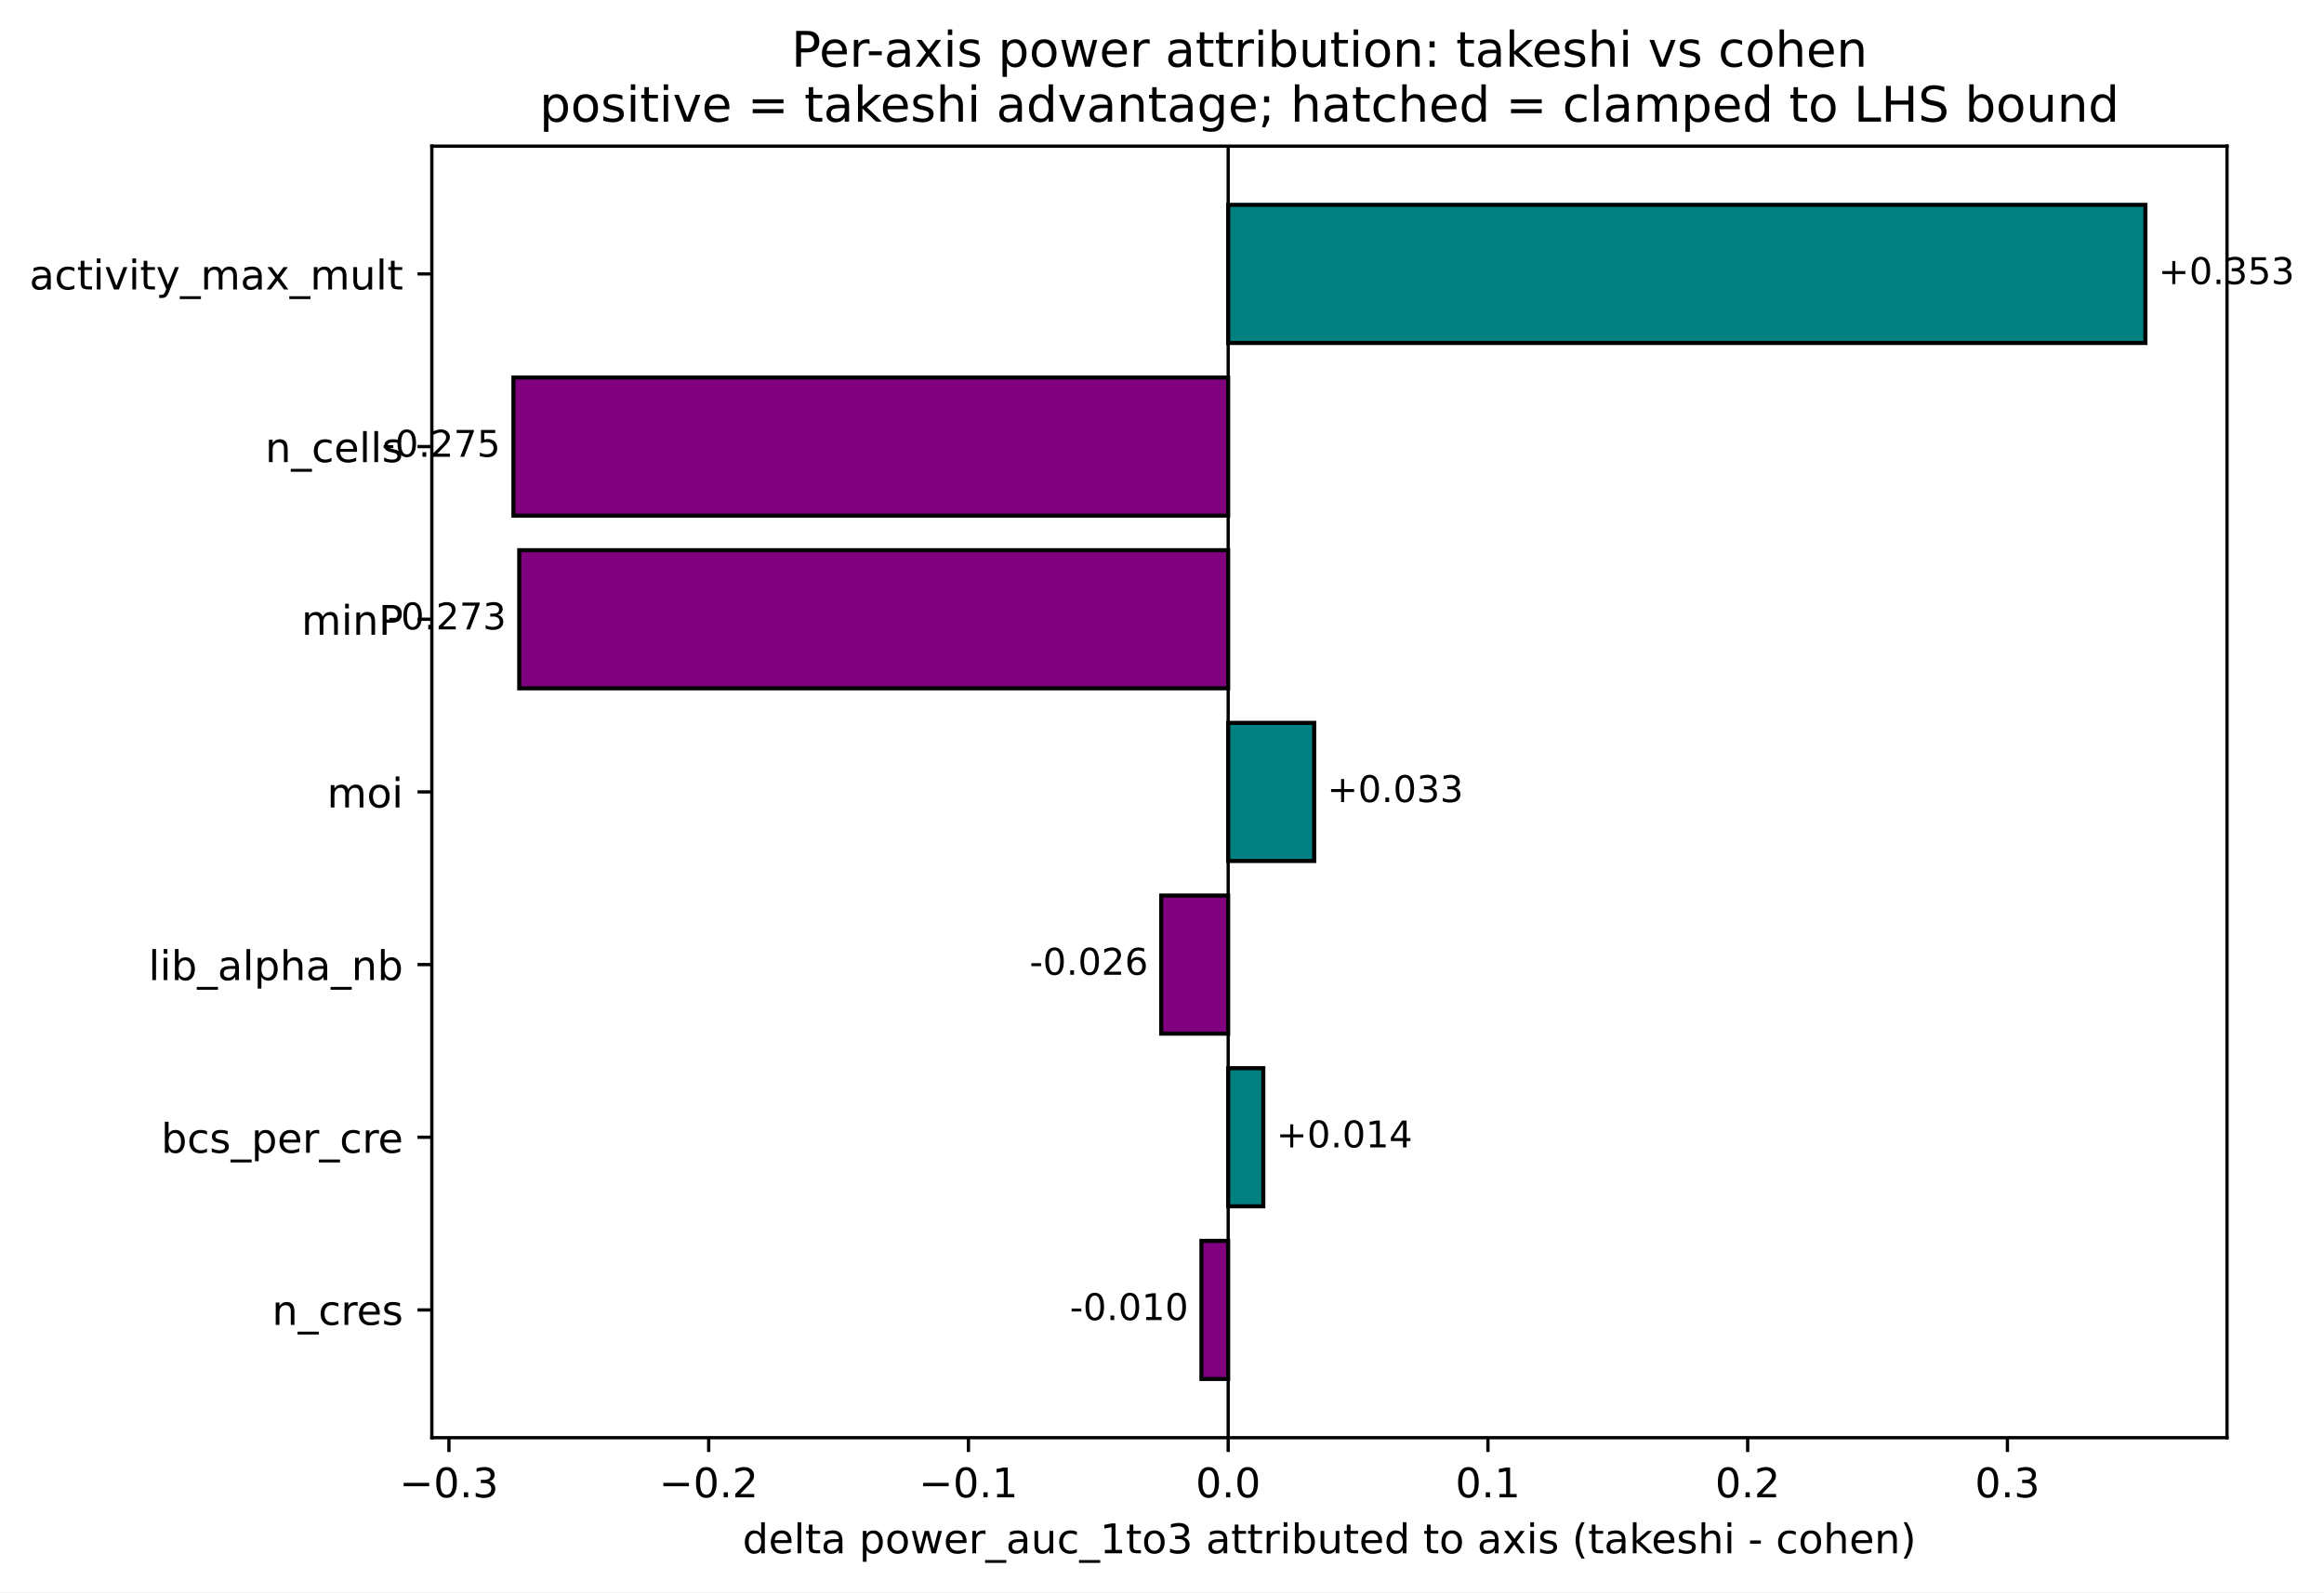
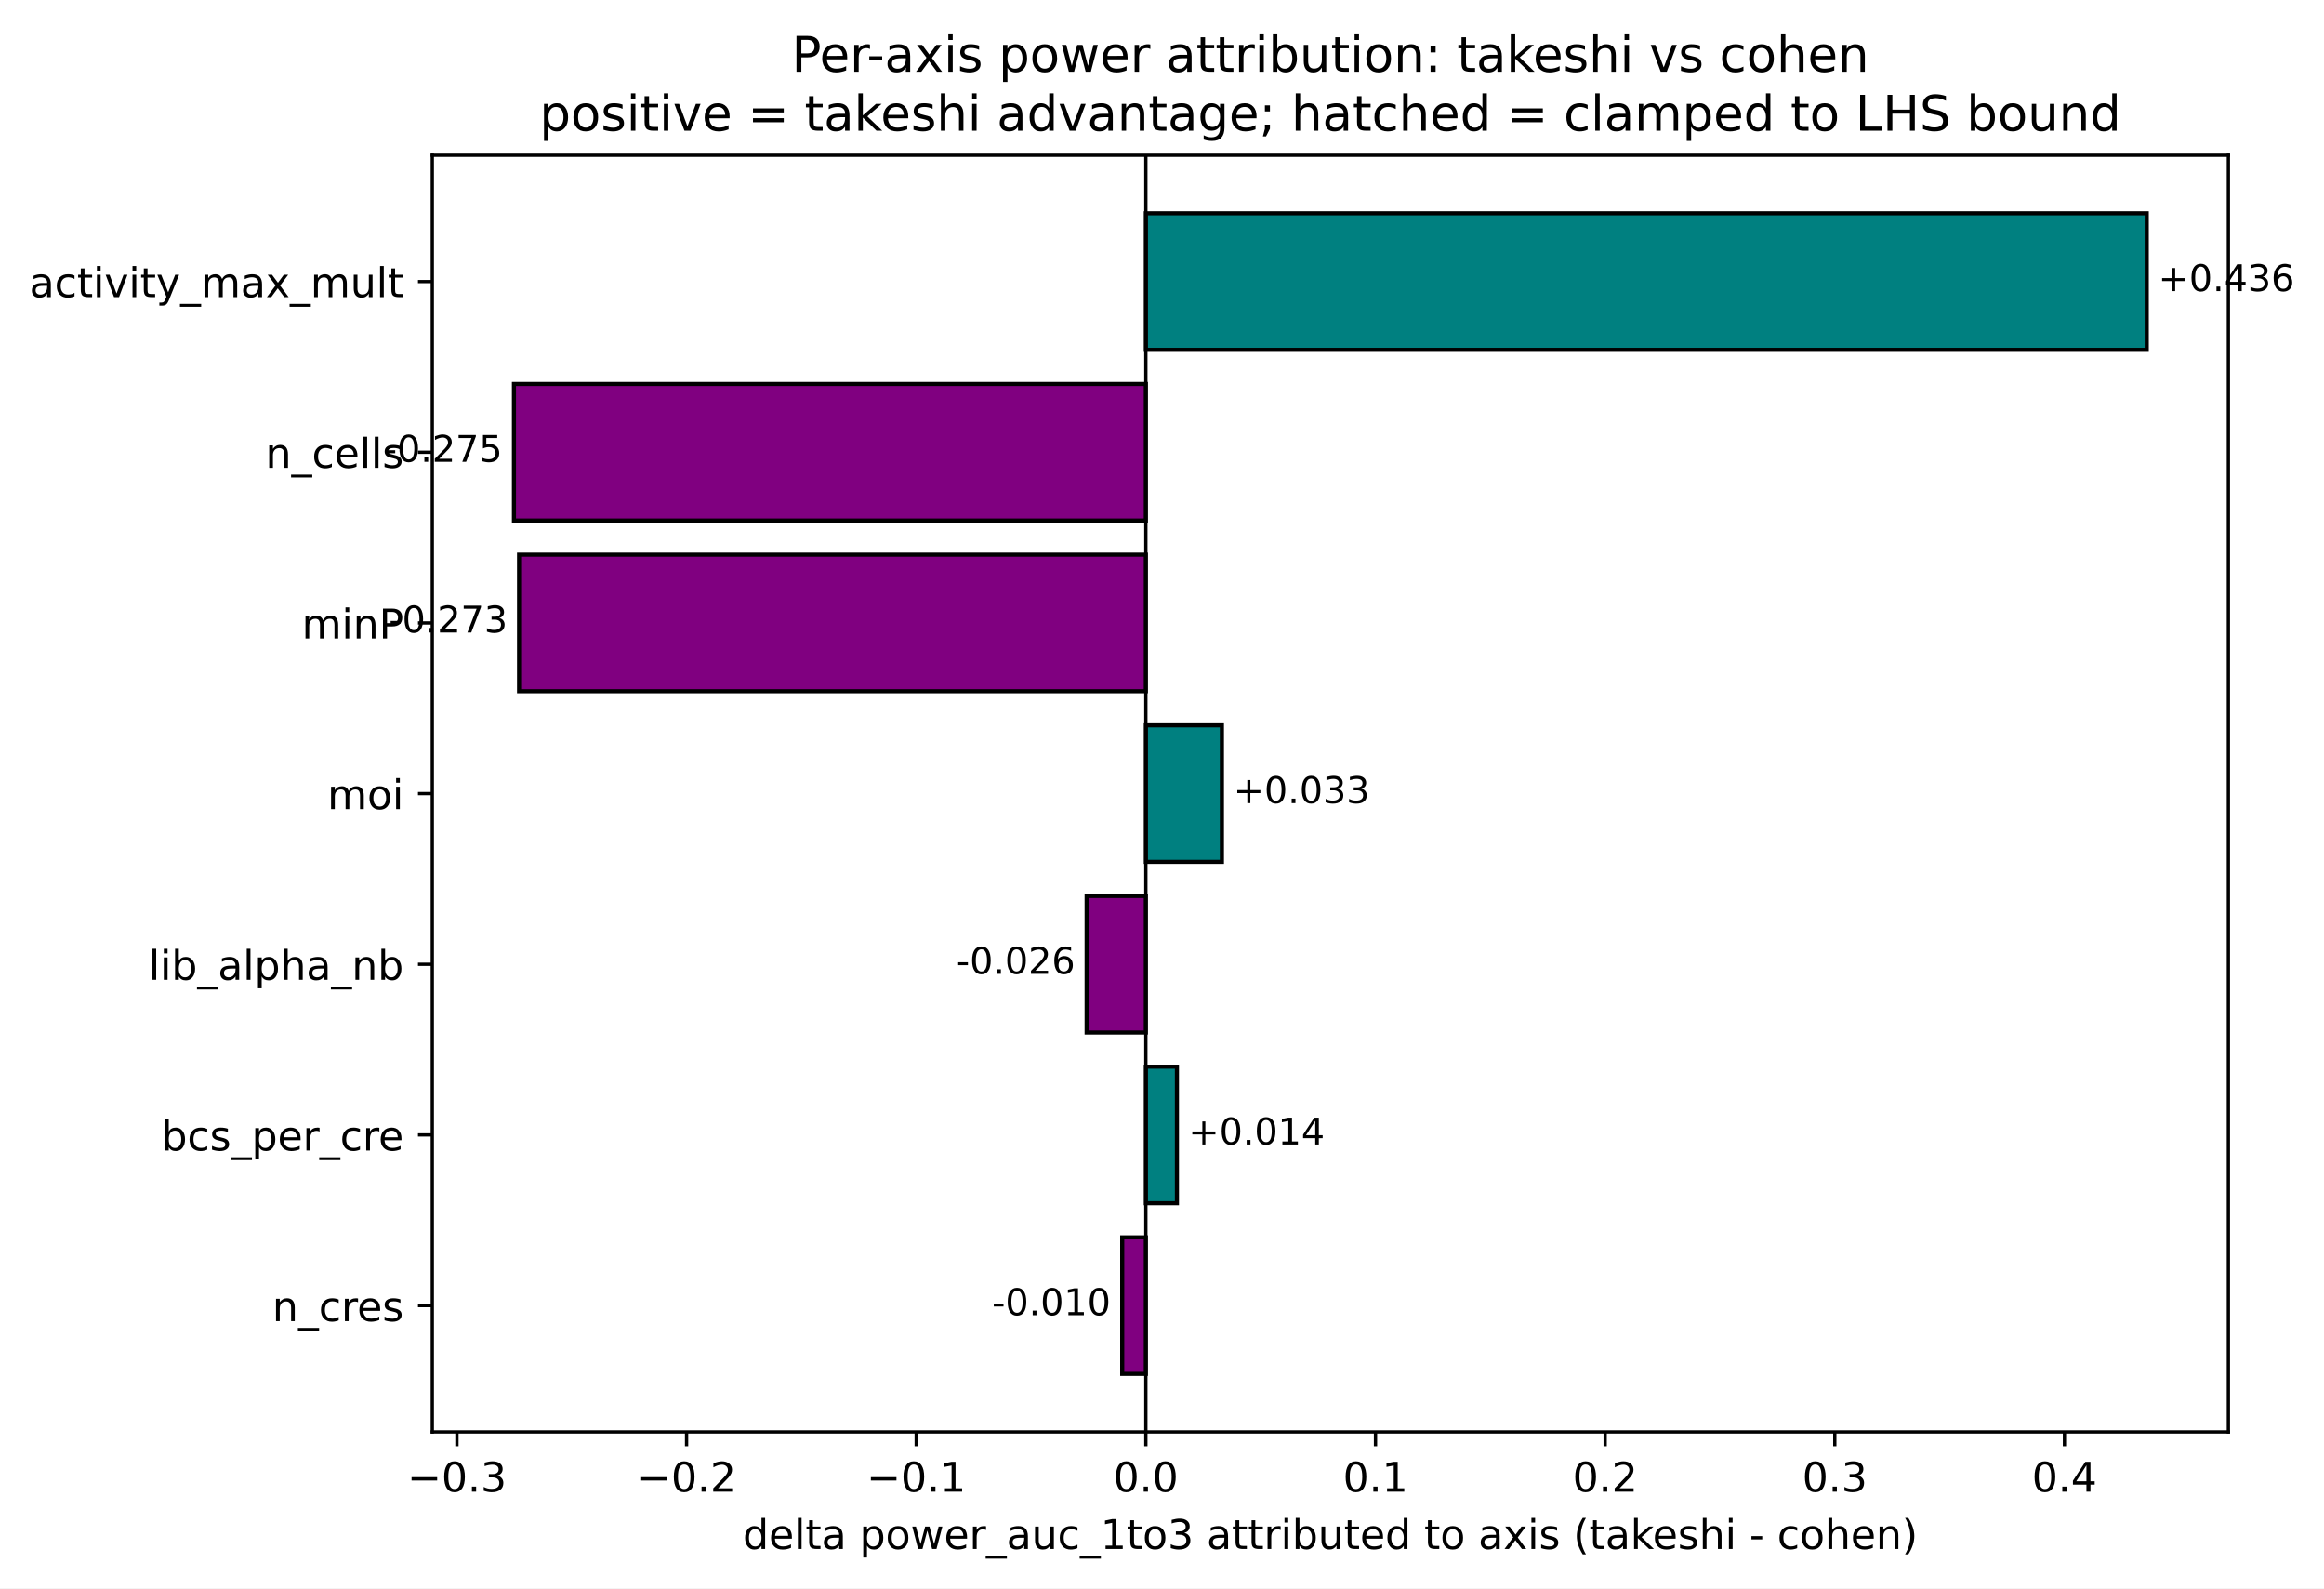
- <svg xmlns="http://www.w3.org/2000/svg" xmlns:xlink="http://www.w3.org/1999/xlink" width="568.441pt" height="389.561pt" viewBox="0 0 568.441 389.561" version="1.1">
+ <svg xmlns="http://www.w3.org/2000/svg" xmlns:xlink="http://www.w3.org/1999/xlink" width="567.827pt" height="387.995pt" viewBox="0 0 567.827 387.995" version="1.1">
  <defs>
    <style type="text/css">*{stroke-linejoin: round; stroke-linecap: butt}</style>
  </defs>
  <g id="figure_1">
    <g id="patch_1">
-       <path d="M 0 389.561  L 568.441 389.561  L 568.441 0  L 0 0  z " style="fill: #ffffff" />
+       <path d="M 0 387.995  L 567.827 387.995  L 567.827 0  L 0 0  z " style="fill: #ffffff" />
    </g>
    <g id="axes_1">
      <g id="patch_2">
-         <path d="M 105.625 351.726  L 544.716 351.726  L 544.716 35.755  L 105.625 35.755  z " style="fill: #ffffff" />
+         <path d="M 105.625 349.794  L 544.462 349.794  L 544.462 37.923  L 105.625 37.923  z " style="fill: #ffffff" />
      </g>
      <g id="patch_3">
-         <path d="M 300.408 50.118  L 524.758 50.118  L 524.758 83.911  L 300.408 83.911  z " clip-path="url(#pa357fd30fa)" style="fill: #008080; stroke: #000000; stroke-linejoin: miter" />
+         <path d="M 279.971 52.099  L 524.515 52.099  L 524.515 85.454  L 279.971 85.454  z " clip-path="url(#pa050fe8b57)" style="fill: #008080; stroke: #000000; stroke-linejoin: miter" />
      </g>
      <g id="patch_4">
-         <path d="M 300.408 92.36  L 125.584 92.36  L 125.584 126.154  L 300.408 126.154  z " clip-path="url(#pa357fd30fa)" style="fill: #800080; stroke: #000000; stroke-linejoin: miter" />
+         <path d="M 279.971 93.793  L 125.572 93.793  L 125.572 127.148  L 279.971 127.148  z " clip-path="url(#pa050fe8b57)" style="fill: #800080; stroke: #000000; stroke-linejoin: miter" />
      </g>
      <g id="patch_5">
-         <path d="M 300.408 134.602  L 127.003 134.602  L 127.003 168.396  L 300.408 168.396  z " clip-path="url(#pa357fd30fa)" style="fill: #800080; stroke: #000000; stroke-linejoin: miter" />
+         <path d="M 279.971 135.487  L 126.826 135.487  L 126.826 168.842  L 279.971 168.842  z " clip-path="url(#pa050fe8b57)" style="fill: #800080; stroke: #000000; stroke-linejoin: miter" />
      </g>
      <g id="patch_6">
-         <path d="M 300.408 176.844  L 321.447 176.844  L 321.447 210.638  L 300.408 210.638  z " clip-path="url(#pa357fd30fa)" style="fill: #008080; stroke: #000000; stroke-linejoin: miter" />
+         <path d="M 279.971 177.181  L 298.552 177.181  L 298.552 210.536  L 279.971 210.536  z " clip-path="url(#pa050fe8b57)" style="fill: #008080; stroke: #000000; stroke-linejoin: miter" />
      </g>
      <g id="patch_7">
-         <path d="M 300.408 219.086  L 284.026 219.086  L 284.026 252.88  L 300.408 252.88  z " clip-path="url(#pa357fd30fa)" style="fill: #800080; stroke: #000000; stroke-linejoin: miter" />
+         <path d="M 279.971 218.875  L 265.503 218.875  L 265.503 252.23  L 279.971 252.23  z " clip-path="url(#pa050fe8b57)" style="fill: #800080; stroke: #000000; stroke-linejoin: miter" />
      </g>
      <g id="patch_8">
-         <path d="M 300.408 261.328  L 309.002 261.328  L 309.002 295.122  L 300.408 295.122  z " clip-path="url(#pa357fd30fa)" style="fill: #008080; stroke: #000000; stroke-linejoin: miter" />
+         <path d="M 279.971 260.569  L 287.561 260.569  L 287.561 293.924  L 279.971 293.924  z " clip-path="url(#pa050fe8b57)" style="fill: #008080; stroke: #000000; stroke-linejoin: miter" />
      </g>
      <g id="patch_9">
-         <path d="M 300.408 303.57  L 293.867 303.57  L 293.867 337.364  L 300.408 337.364  z " clip-path="url(#pa357fd30fa)" style="fill: #800080; stroke: #000000; stroke-linejoin: miter" />
+         <path d="M 279.971 302.263  L 274.194 302.263  L 274.194 335.618  L 279.971 335.618  z " clip-path="url(#pa050fe8b57)" style="fill: #800080; stroke: #000000; stroke-linejoin: miter" />
      </g>
      <g id="matplotlib.axis_1">
        <g id="xtick_1">
          <g id="line2d_1">
            <defs>
-               <path id="m026171c013" d="M 0 0  L 0 3.5  " style="stroke: #000000; stroke-width: 0.8" />
+               <path id="m1452bc1245" d="M 0 0  L 0 3.5  " style="stroke: #000000; stroke-width: 0.8" />
            </defs>
            <g>
-               <use xlink:href="#m026171c013" x="109.809" y="351.726" style="stroke: #000000; stroke-width: 0.8" />
+               <use xlink:href="#m1452bc1245" x="111.641" y="349.794" style="stroke: #000000; stroke-width: 0.8" />
            </g>
          </g>
          <g id="text_1">
-             <text style="font-size: 10px; font-family: 'DejaVu Sans', 'Bitstream Vera Sans', 'Computer Modern Sans Serif', 'Lucida Grande', 'Verdana', 'Geneva', 'Lucid', 'Arial', 'Helvetica', 'Avant Garde', sans-serif; text-anchor: middle" x="109.809" y="366.325" transform="rotate(-0 109.8093 366.3247)">−0.3</text>
+             <text style="font-size: 10px; font-family: 'DejaVu Sans', 'Bitstream Vera Sans', 'Computer Modern Sans Serif', 'Lucida Grande', 'Verdana', 'Geneva', 'Lucid', 'Arial', 'Helvetica', 'Avant Garde', sans-serif; text-anchor: middle" x="111.641" y="364.392" transform="rotate(-0 111.6407 364.3916)">−0.3</text>
          </g>
        </g>
        <g id="xtick_2">
          <g id="line2d_2">
            <g>
-               <use xlink:href="#m026171c013" x="173.342" y="351.726" style="stroke: #000000; stroke-width: 0.8" />
+               <use xlink:href="#m1452bc1245" x="167.751" y="349.794" style="stroke: #000000; stroke-width: 0.8" />
            </g>
          </g>
          <g id="text_2">
-             <text style="font-size: 10px; font-family: 'DejaVu Sans', 'Bitstream Vera Sans', 'Computer Modern Sans Serif', 'Lucida Grande', 'Verdana', 'Geneva', 'Lucid', 'Arial', 'Helvetica', 'Avant Garde', sans-serif; text-anchor: middle" x="173.342" y="366.325" transform="rotate(-0 173.3421 366.3247)">−0.2</text>
+             <text style="font-size: 10px; font-family: 'DejaVu Sans', 'Bitstream Vera Sans', 'Computer Modern Sans Serif', 'Lucida Grande', 'Verdana', 'Geneva', 'Lucid', 'Arial', 'Helvetica', 'Avant Garde', sans-serif; text-anchor: middle" x="167.751" y="364.392" transform="rotate(-0 167.7508 364.3916)">−0.2</text>
          </g>
        </g>
        <g id="xtick_3">
          <g id="line2d_3">
            <g>
-               <use xlink:href="#m026171c013" x="236.875" y="351.726" style="stroke: #000000; stroke-width: 0.8" />
+               <use xlink:href="#m1452bc1245" x="223.861" y="349.794" style="stroke: #000000; stroke-width: 0.8" />
            </g>
          </g>
          <g id="text_3">
-             <text style="font-size: 10px; font-family: 'DejaVu Sans', 'Bitstream Vera Sans', 'Computer Modern Sans Serif', 'Lucida Grande', 'Verdana', 'Geneva', 'Lucid', 'Arial', 'Helvetica', 'Avant Garde', sans-serif; text-anchor: middle" x="236.875" y="366.325" transform="rotate(-0 236.875 366.3247)">−0.1</text>
+             <text style="font-size: 10px; font-family: 'DejaVu Sans', 'Bitstream Vera Sans', 'Computer Modern Sans Serif', 'Lucida Grande', 'Verdana', 'Geneva', 'Lucid', 'Arial', 'Helvetica', 'Avant Garde', sans-serif; text-anchor: middle" x="223.861" y="364.392" transform="rotate(-0 223.8609 364.3916)">−0.1</text>
          </g>
        </g>
        <g id="xtick_4">
          <g id="line2d_4">
            <g>
-               <use xlink:href="#m026171c013" x="300.408" y="351.726" style="stroke: #000000; stroke-width: 0.8" />
+               <use xlink:href="#m1452bc1245" x="279.971" y="349.794" style="stroke: #000000; stroke-width: 0.8" />
            </g>
          </g>
          <g id="text_4">
-             <text style="font-size: 10px; font-family: 'DejaVu Sans', 'Bitstream Vera Sans', 'Computer Modern Sans Serif', 'Lucida Grande', 'Verdana', 'Geneva', 'Lucid', 'Arial', 'Helvetica', 'Avant Garde', sans-serif; text-anchor: middle" x="300.408" y="366.325" transform="rotate(-0 300.4079 366.3247)">0.0</text>
+             <text style="font-size: 10px; font-family: 'DejaVu Sans', 'Bitstream Vera Sans', 'Computer Modern Sans Serif', 'Lucida Grande', 'Verdana', 'Geneva', 'Lucid', 'Arial', 'Helvetica', 'Avant Garde', sans-serif; text-anchor: middle" x="279.971" y="364.392" transform="rotate(-0 279.9709 364.3916)">0.0</text>
          </g>
        </g>
        <g id="xtick_5">
          <g id="line2d_5">
            <g>
-               <use xlink:href="#m026171c013" x="363.941" y="351.726" style="stroke: #000000; stroke-width: 0.8" />
+               <use xlink:href="#m1452bc1245" x="336.081" y="349.794" style="stroke: #000000; stroke-width: 0.8" />
            </g>
          </g>
          <g id="text_5">
-             <text style="font-size: 10px; font-family: 'DejaVu Sans', 'Bitstream Vera Sans', 'Computer Modern Sans Serif', 'Lucida Grande', 'Verdana', 'Geneva', 'Lucid', 'Arial', 'Helvetica', 'Avant Garde', sans-serif; text-anchor: middle" x="363.941" y="366.325" transform="rotate(-0 363.9407 366.3247)">0.1</text>
+             <text style="font-size: 10px; font-family: 'DejaVu Sans', 'Bitstream Vera Sans', 'Computer Modern Sans Serif', 'Lucida Grande', 'Verdana', 'Geneva', 'Lucid', 'Arial', 'Helvetica', 'Avant Garde', sans-serif; text-anchor: middle" x="336.081" y="364.392" transform="rotate(-0 336.081 364.3916)">0.1</text>
          </g>
        </g>
        <g id="xtick_6">
          <g id="line2d_6">
            <g>
-               <use xlink:href="#m026171c013" x="427.474" y="351.726" style="stroke: #000000; stroke-width: 0.8" />
+               <use xlink:href="#m1452bc1245" x="392.191" y="349.794" style="stroke: #000000; stroke-width: 0.8" />
            </g>
          </g>
          <g id="text_6">
-             <text style="font-size: 10px; font-family: 'DejaVu Sans', 'Bitstream Vera Sans', 'Computer Modern Sans Serif', 'Lucida Grande', 'Verdana', 'Geneva', 'Lucid', 'Arial', 'Helvetica', 'Avant Garde', sans-serif; text-anchor: middle" x="427.474" y="366.325" transform="rotate(-0 427.4736 366.3247)">0.2</text>
+             <text style="font-size: 10px; font-family: 'DejaVu Sans', 'Bitstream Vera Sans', 'Computer Modern Sans Serif', 'Lucida Grande', 'Verdana', 'Geneva', 'Lucid', 'Arial', 'Helvetica', 'Avant Garde', sans-serif; text-anchor: middle" x="392.191" y="364.392" transform="rotate(-0 392.1911 364.3916)">0.2</text>
          </g>
        </g>
        <g id="xtick_7">
          <g id="line2d_7">
            <g>
-               <use xlink:href="#m026171c013" x="491.006" y="351.726" style="stroke: #000000; stroke-width: 0.8" />
+               <use xlink:href="#m1452bc1245" x="448.301" y="349.794" style="stroke: #000000; stroke-width: 0.8" />
            </g>
          </g>
          <g id="text_7">
-             <text style="font-size: 10px; font-family: 'DejaVu Sans', 'Bitstream Vera Sans', 'Computer Modern Sans Serif', 'Lucida Grande', 'Verdana', 'Geneva', 'Lucid', 'Arial', 'Helvetica', 'Avant Garde', sans-serif; text-anchor: middle" x="491.006" y="366.325" transform="rotate(-0 491.0065 366.3247)">0.3</text>
-           </g>
-         </g>
-         <g id="text_8">
-           <text style="font-size: 10px; font-family: 'DejaVu Sans', 'Bitstream Vera Sans', 'Computer Modern Sans Serif', 'Lucida Grande', 'Verdana', 'Geneva', 'Lucid', 'Arial', 'Helvetica', 'Avant Garde', sans-serif; text-anchor: middle" x="325.171" y="380.003" transform="rotate(-0 325.1707 380.0028)">delta power_auc_1to3 attributed to axis (takeshi - cohen)</text>
+             <text style="font-size: 10px; font-family: 'DejaVu Sans', 'Bitstream Vera Sans', 'Computer Modern Sans Serif', 'Lucida Grande', 'Verdana', 'Geneva', 'Lucid', 'Arial', 'Helvetica', 'Avant Garde', sans-serif; text-anchor: middle" x="448.301" y="364.392" transform="rotate(-0 448.3012 364.3916)">0.3</text>
+           </g>
+         </g>
+         <g id="xtick_8">
+           <g id="line2d_8">
+             <g>
+               <use xlink:href="#m1452bc1245" x="504.411" y="349.794" style="stroke: #000000; stroke-width: 0.8" />
+             </g>
+           </g>
+           <g id="text_8">
+             <text style="font-size: 10px; font-family: 'DejaVu Sans', 'Bitstream Vera Sans', 'Computer Modern Sans Serif', 'Lucida Grande', 'Verdana', 'Geneva', 'Lucid', 'Arial', 'Helvetica', 'Avant Garde', sans-serif; text-anchor: middle" x="504.411" y="364.392" transform="rotate(-0 504.4112 364.3916)">0.4</text>
+           </g>
+         </g>
+         <g id="text_9">
+           <text style="font-size: 10px; font-family: 'DejaVu Sans', 'Bitstream Vera Sans', 'Computer Modern Sans Serif', 'Lucida Grande', 'Verdana', 'Geneva', 'Lucid', 'Arial', 'Helvetica', 'Avant Garde', sans-serif; text-anchor: middle" x="325.044" y="378.392" transform="rotate(-0 325.0435 378.3923)">delta power_auc_1to3 attributed to axis (takeshi - cohen)</text>
        </g>
      </g>
      <g id="matplotlib.axis_2">
        <g id="ytick_1">
-           <g id="line2d_8">
+           <g id="line2d_9">
            <defs>
-               <path id="m8b878bc960" d="M 0 0  L -3.5 0  " style="stroke: #000000; stroke-width: 0.8" />
+               <path id="m01855e3b37" d="M 0 0  L -3.5 0  " style="stroke: #000000; stroke-width: 0.8" />
            </defs>
            <g>
-               <use xlink:href="#m8b878bc960" x="105.625" y="67.015" style="stroke: #000000; stroke-width: 0.8" />
-             </g>
-           </g>
-           <g id="text_9">
-             <text style="font-size: 10px; font-family: 'DejaVu Sans', 'Bitstream Vera Sans', 'Computer Modern Sans Serif', 'Lucida Grande', 'Verdana', 'Geneva', 'Lucid', 'Arial', 'Helvetica', 'Avant Garde', sans-serif; text-anchor: end" x="98.625" y="70.814" transform="rotate(-0 98.625 70.81386)">activity_max_mult</text>
+               <use xlink:href="#m01855e3b37" x="105.625" y="68.776" style="stroke: #000000; stroke-width: 0.8" />
+             </g>
+           </g>
+           <g id="text_10">
+             <text style="font-size: 10px; font-family: 'DejaVu Sans', 'Bitstream Vera Sans', 'Computer Modern Sans Serif', 'Lucida Grande', 'Verdana', 'Geneva', 'Lucid', 'Arial', 'Helvetica', 'Avant Garde', sans-serif; text-anchor: end" x="98.625" y="72.575" transform="rotate(-0 98.625 72.57538)">activity_max_mult</text>
          </g>
        </g>
        <g id="ytick_2">
-           <g id="line2d_9">
-             <g>
-               <use xlink:href="#m8b878bc960" x="105.625" y="109.257" style="stroke: #000000; stroke-width: 0.8" />
-             </g>
-           </g>
-           <g id="text_10">
-             <text style="font-size: 10px; font-family: 'DejaVu Sans', 'Bitstream Vera Sans', 'Computer Modern Sans Serif', 'Lucida Grande', 'Verdana', 'Geneva', 'Lucid', 'Arial', 'Helvetica', 'Avant Garde', sans-serif; text-anchor: end" x="98.625" y="113.056" transform="rotate(-0 98.625 113.0559)">n_cells</text>
+           <g id="line2d_10">
+             <g>
+               <use xlink:href="#m01855e3b37" x="105.625" y="110.47" style="stroke: #000000; stroke-width: 0.8" />
+             </g>
+           </g>
+           <g id="text_11">
+             <text style="font-size: 10px; font-family: 'DejaVu Sans', 'Bitstream Vera Sans', 'Computer Modern Sans Serif', 'Lucida Grande', 'Verdana', 'Geneva', 'Lucid', 'Arial', 'Helvetica', 'Avant Garde', sans-serif; text-anchor: end" x="98.625" y="114.269" transform="rotate(-0 98.625 114.2694)">n_cells</text>
          </g>
        </g>
        <g id="ytick_3">
-           <g id="line2d_10">
-             <g>
-               <use xlink:href="#m8b878bc960" x="105.625" y="151.499" style="stroke: #000000; stroke-width: 0.8" />
-             </g>
-           </g>
-           <g id="text_11">
-             <text style="font-size: 10px; font-family: 'DejaVu Sans', 'Bitstream Vera Sans', 'Computer Modern Sans Serif', 'Lucida Grande', 'Verdana', 'Geneva', 'Lucid', 'Arial', 'Helvetica', 'Avant Garde', sans-serif; text-anchor: end" x="98.625" y="155.298" transform="rotate(-0 98.625 155.298)">minP</text>
+           <g id="line2d_11">
+             <g>
+               <use xlink:href="#m01855e3b37" x="105.625" y="152.164" style="stroke: #000000; stroke-width: 0.8" />
+             </g>
+           </g>
+           <g id="text_12">
+             <text style="font-size: 10px; font-family: 'DejaVu Sans', 'Bitstream Vera Sans', 'Computer Modern Sans Serif', 'Lucida Grande', 'Verdana', 'Geneva', 'Lucid', 'Arial', 'Helvetica', 'Avant Garde', sans-serif; text-anchor: end" x="98.625" y="155.963" transform="rotate(-0 98.625 155.9634)">minP</text>
          </g>
        </g>
        <g id="ytick_4">
-           <g id="line2d_11">
-             <g>
-               <use xlink:href="#m8b878bc960" x="105.625" y="193.741" style="stroke: #000000; stroke-width: 0.8" />
-             </g>
-           </g>
-           <g id="text_12">
-             <text style="font-size: 10px; font-family: 'DejaVu Sans', 'Bitstream Vera Sans', 'Computer Modern Sans Serif', 'Lucida Grande', 'Verdana', 'Geneva', 'Lucid', 'Arial', 'Helvetica', 'Avant Garde', sans-serif; text-anchor: end" x="98.625" y="197.54" transform="rotate(-0 98.625 197.5401)">moi</text>
+           <g id="line2d_12">
+             <g>
+               <use xlink:href="#m01855e3b37" x="105.625" y="193.858" style="stroke: #000000; stroke-width: 0.8" />
+             </g>
+           </g>
+           <g id="text_13">
+             <text style="font-size: 10px; font-family: 'DejaVu Sans', 'Bitstream Vera Sans', 'Computer Modern Sans Serif', 'Lucida Grande', 'Verdana', 'Geneva', 'Lucid', 'Arial', 'Helvetica', 'Avant Garde', sans-serif; text-anchor: end" x="98.625" y="197.657" transform="rotate(-0 98.625 197.6575)">moi</text>
          </g>
        </g>
        <g id="ytick_5">
-           <g id="line2d_12">
-             <g>
-               <use xlink:href="#m8b878bc960" x="105.625" y="235.983" style="stroke: #000000; stroke-width: 0.8" />
-             </g>
-           </g>
-           <g id="text_13">
-             <text style="font-size: 10px; font-family: 'DejaVu Sans', 'Bitstream Vera Sans', 'Computer Modern Sans Serif', 'Lucida Grande', 'Verdana', 'Geneva', 'Lucid', 'Arial', 'Helvetica', 'Avant Garde', sans-serif; text-anchor: end" x="98.625" y="239.782" transform="rotate(-0 98.625 239.7822)">lib_alpha_nb</text>
+           <g id="line2d_13">
+             <g>
+               <use xlink:href="#m01855e3b37" x="105.625" y="235.552" style="stroke: #000000; stroke-width: 0.8" />
+             </g>
+           </g>
+           <g id="text_14">
+             <text style="font-size: 10px; font-family: 'DejaVu Sans', 'Bitstream Vera Sans', 'Computer Modern Sans Serif', 'Lucida Grande', 'Verdana', 'Geneva', 'Lucid', 'Arial', 'Helvetica', 'Avant Garde', sans-serif; text-anchor: end" x="98.625" y="239.351" transform="rotate(-0 98.625 239.3515)">lib_alpha_nb</text>
          </g>
        </g>
        <g id="ytick_6">
-           <g id="line2d_13">
-             <g>
-               <use xlink:href="#m8b878bc960" x="105.625" y="278.225" style="stroke: #000000; stroke-width: 0.8" />
-             </g>
-           </g>
-           <g id="text_14">
-             <text style="font-size: 10px; font-family: 'DejaVu Sans', 'Bitstream Vera Sans', 'Computer Modern Sans Serif', 'Lucida Grande', 'Verdana', 'Geneva', 'Lucid', 'Arial', 'Helvetica', 'Avant Garde', sans-serif; text-anchor: end" x="98.625" y="282.024" transform="rotate(-0 98.625 282.0243)">bcs_per_cre</text>
+           <g id="line2d_14">
+             <g>
+               <use xlink:href="#m01855e3b37" x="105.625" y="277.246" style="stroke: #000000; stroke-width: 0.8" />
+             </g>
+           </g>
+           <g id="text_15">
+             <text style="font-size: 10px; font-family: 'DejaVu Sans', 'Bitstream Vera Sans', 'Computer Modern Sans Serif', 'Lucida Grande', 'Verdana', 'Geneva', 'Lucid', 'Arial', 'Helvetica', 'Avant Garde', sans-serif; text-anchor: end" x="98.625" y="281.046" transform="rotate(-0 98.625 281.0455)">bcs_per_cre</text>
          </g>
        </g>
        <g id="ytick_7">
-           <g id="line2d_14">
-             <g>
-               <use xlink:href="#m8b878bc960" x="105.625" y="320.467" style="stroke: #000000; stroke-width: 0.8" />
-             </g>
-           </g>
-           <g id="text_15">
-             <text style="font-size: 10px; font-family: 'DejaVu Sans', 'Bitstream Vera Sans', 'Computer Modern Sans Serif', 'Lucida Grande', 'Verdana', 'Geneva', 'Lucid', 'Arial', 'Helvetica', 'Avant Garde', sans-serif; text-anchor: end" x="98.625" y="324.127" transform="rotate(-0 98.625 324.1273)">n_cres</text>
-           </g>
-         </g>
-       </g>
-       <g id="line2d_15">
-         <path d="M 300.408 351.726  L 300.408 35.755  " clip-path="url(#pa357fd30fa)" style="fill: none; stroke: #000000; stroke-width: 0.8; stroke-linecap: square" />
+           <g id="line2d_15">
+             <g>
+               <use xlink:href="#m01855e3b37" x="105.625" y="318.94" style="stroke: #000000; stroke-width: 0.8" />
+             </g>
+           </g>
+           <g id="text_16">
+             <text style="font-size: 10px; font-family: 'DejaVu Sans', 'Bitstream Vera Sans', 'Computer Modern Sans Serif', 'Lucida Grande', 'Verdana', 'Geneva', 'Lucid', 'Arial', 'Helvetica', 'Avant Garde', sans-serif; text-anchor: end" x="98.625" y="322.739" transform="rotate(-0 98.625 322.7392)">n_cres</text>
+           </g>
+         </g>
+       </g>
+       <g id="line2d_16">
+         <path d="M 279.971 349.794  L 279.971 37.923  " clip-path="url(#pa050fe8b57)" style="fill: none; stroke: #000000; stroke-width: 0.8; stroke-linecap: square" />
      </g>
      <g id="patch_10">
-         <path d="M 105.625 351.726  L 105.625 35.755  " style="fill: none; stroke: #000000; stroke-width: 0.8; stroke-linejoin: miter; stroke-linecap: square" />
+         <path d="M 105.625 349.794  L 105.625 37.923  " style="fill: none; stroke: #000000; stroke-width: 0.8; stroke-linejoin: miter; stroke-linecap: square" />
      </g>
      <g id="patch_11">
-         <path d="M 544.716 351.726  L 544.716 35.755  " style="fill: none; stroke: #000000; stroke-width: 0.8; stroke-linejoin: miter; stroke-linecap: square" />
+         <path d="M 544.462 349.794  L 544.462 37.923  " style="fill: none; stroke: #000000; stroke-width: 0.8; stroke-linejoin: miter; stroke-linecap: square" />
      </g>
      <g id="patch_12">
-         <path d="M 105.625 351.726  L 544.716 351.726  " style="fill: none; stroke: #000000; stroke-width: 0.8; stroke-linejoin: miter; stroke-linecap: square" />
+         <path d="M 105.625 349.794  L 544.462 349.794  " style="fill: none; stroke: #000000; stroke-width: 0.8; stroke-linejoin: miter; stroke-linecap: square" />
      </g>
      <g id="patch_13">
-         <path d="M 105.625 35.755  L 544.716 35.755  " style="fill: none; stroke: #000000; stroke-width: 0.8; stroke-linejoin: miter; stroke-linecap: square" />
-       </g>
-       <g id="text_16">
-         <text style="font-size: 9px; font-family: 'DejaVu Sans', 'Bitstream Vera Sans', 'Computer Modern Sans Serif', 'Lucida Grande', 'Verdana', 'Geneva', 'Lucid', 'Arial', 'Helvetica', 'Avant Garde', sans-serif; text-anchor: start" x="527.934" y="69.498" transform="rotate(-0 527.9343 69.49808)">+0.353</text>
+         <path d="M 105.625 37.923  L 544.462 37.923  " style="fill: none; stroke: #000000; stroke-width: 0.8; stroke-linejoin: miter; stroke-linecap: square" />
      </g>
      <g id="text_17">
-         <text style="font-size: 9px; font-family: 'DejaVu Sans', 'Bitstream Vera Sans', 'Computer Modern Sans Serif', 'Lucida Grande', 'Verdana', 'Geneva', 'Lucid', 'Arial', 'Helvetica', 'Avant Garde', sans-serif; text-anchor: end" x="122.407" y="111.74" transform="rotate(-0 122.4071 111.7402)">-0.275</text>
+         <text style="font-size: 9px; font-family: 'DejaVu Sans', 'Bitstream Vera Sans', 'Computer Modern Sans Serif', 'Lucida Grande', 'Verdana', 'Geneva', 'Lucid', 'Arial', 'Helvetica', 'Avant Garde', sans-serif; text-anchor: start" x="527.32" y="71.114" transform="rotate(-0 527.3204 71.11405)">+0.436</text>
      </g>
      <g id="text_18">
-         <text style="font-size: 9px; font-family: 'DejaVu Sans', 'Bitstream Vera Sans', 'Computer Modern Sans Serif', 'Lucida Grande', 'Verdana', 'Geneva', 'Lucid', 'Arial', 'Helvetica', 'Avant Garde', sans-serif; text-anchor: end" x="123.826" y="153.982" transform="rotate(-0 123.8265 153.9822)">-0.273</text>
+         <text style="font-size: 9px; font-family: 'DejaVu Sans', 'Bitstream Vera Sans', 'Computer Modern Sans Serif', 'Lucida Grande', 'Verdana', 'Geneva', 'Lucid', 'Arial', 'Helvetica', 'Avant Garde', sans-serif; text-anchor: end" x="122.767" y="112.808" transform="rotate(-0 122.7666 112.8081)">-0.275</text>
      </g>
      <g id="text_19">
-         <text style="font-size: 9px; font-family: 'DejaVu Sans', 'Bitstream Vera Sans', 'Computer Modern Sans Serif', 'Lucida Grande', 'Verdana', 'Geneva', 'Lucid', 'Arial', 'Helvetica', 'Avant Garde', sans-serif; text-anchor: start" x="324.624" y="196.224" transform="rotate(-0 324.6237 196.2243)">+0.033</text>
+         <text style="font-size: 9px; font-family: 'DejaVu Sans', 'Bitstream Vera Sans', 'Computer Modern Sans Serif', 'Lucida Grande', 'Verdana', 'Geneva', 'Lucid', 'Arial', 'Helvetica', 'Avant Garde', sans-serif; text-anchor: end" x="124.02" y="154.502" transform="rotate(-0 124.0202 154.5021)">-0.273</text>
      </g>
      <g id="text_20">
-         <text style="font-size: 9px; font-family: 'DejaVu Sans', 'Bitstream Vera Sans', 'Computer Modern Sans Serif', 'Lucida Grande', 'Verdana', 'Geneva', 'Lucid', 'Arial', 'Helvetica', 'Avant Garde', sans-serif; text-anchor: end" x="280.849" y="238.466" transform="rotate(-0 280.8489 238.4664)">-0.026</text>
+         <text style="font-size: 9px; font-family: 'DejaVu Sans', 'Bitstream Vera Sans', 'Computer Modern Sans Serif', 'Lucida Grande', 'Verdana', 'Geneva', 'Lucid', 'Arial', 'Helvetica', 'Avant Garde', sans-serif; text-anchor: start" x="301.357" y="196.196" transform="rotate(-0 301.3575 196.1961)">+0.033</text>
      </g>
      <g id="text_21">
-         <text style="font-size: 9px; font-family: 'DejaVu Sans', 'Bitstream Vera Sans', 'Computer Modern Sans Serif', 'Lucida Grande', 'Verdana', 'Geneva', 'Lucid', 'Arial', 'Helvetica', 'Avant Garde', sans-serif; text-anchor: start" x="312.179" y="280.708" transform="rotate(-0 312.1786 280.7085)">+0.014</text>
+         <text style="font-size: 9px; font-family: 'DejaVu Sans', 'Bitstream Vera Sans', 'Computer Modern Sans Serif', 'Lucida Grande', 'Verdana', 'Geneva', 'Lucid', 'Arial', 'Helvetica', 'Avant Garde', sans-serif; text-anchor: end" x="262.697" y="237.89" transform="rotate(-0 262.6971 237.8902)">-0.026</text>
      </g>
      <g id="text_22">
-         <text style="font-size: 9px; font-family: 'DejaVu Sans', 'Bitstream Vera Sans', 'Computer Modern Sans Serif', 'Lucida Grande', 'Verdana', 'Geneva', 'Lucid', 'Arial', 'Helvetica', 'Avant Garde', sans-serif; text-anchor: end" x="290.69" y="322.951" transform="rotate(-0 290.6901 322.9505)">-0.010</text>
+         <text style="font-size: 9px; font-family: 'DejaVu Sans', 'Bitstream Vera Sans', 'Computer Modern Sans Serif', 'Lucida Grande', 'Verdana', 'Geneva', 'Lucid', 'Arial', 'Helvetica', 'Avant Garde', sans-serif; text-anchor: start" x="290.366" y="279.584" transform="rotate(-0 290.3665 279.5842)">+0.014</text>
      </g>
      <g id="text_23">
-         <text style="font-size: 12px; font-family: 'DejaVu Sans', 'Bitstream Vera Sans', 'Computer Modern Sans Serif', 'Lucida Grande', 'Verdana', 'Geneva', 'Lucid', 'Arial', 'Helvetica', 'Avant Garde', sans-serif" transform="translate(193.5719 16.31812)">Per-axis power attribution: takeshi vs cohen</text>
-         <text style="font-size: 12px; font-family: 'DejaVu Sans', 'Bitstream Vera Sans', 'Computer Modern Sans Serif', 'Lucida Grande', 'Verdana', 'Geneva', 'Lucid', 'Arial', 'Helvetica', 'Avant Garde', sans-serif" transform="translate(131.9641 29.7555)">positive = takeshi advantage; hatched = clamped to LHS bound</text>
+         <text style="font-size: 9px; font-family: 'DejaVu Sans', 'Bitstream Vera Sans', 'Computer Modern Sans Serif', 'Lucida Grande', 'Verdana', 'Geneva', 'Lucid', 'Arial', 'Helvetica', 'Avant Garde', sans-serif; text-anchor: end" x="271.389" y="321.278" transform="rotate(-0 271.3885 321.2782)">-0.010</text>
+       </g>
+       <g id="text_24">
+         <text style="font-size: 12px; font-family: 'DejaVu Sans', 'Bitstream Vera Sans', 'Computer Modern Sans Serif', 'Lucida Grande', 'Verdana', 'Geneva', 'Lucid', 'Arial', 'Helvetica', 'Avant Garde', sans-serif" transform="translate(193.4382 17.5193)">Per-axis power attribution: takeshi vs cohen</text>
+         <text style="font-size: 12px; font-family: 'DejaVu Sans', 'Bitstream Vera Sans', 'Computer Modern Sans Serif', 'Lucida Grande', 'Verdana', 'Geneva', 'Lucid', 'Arial', 'Helvetica', 'Avant Garde', sans-serif" transform="translate(131.8332 31.92258)">positive = takeshi advantage; hatched = clamped to LHS bound</text>
      </g>
    </g>
  </g>
  <defs>
-     <clipPath id="pa357fd30fa">
-       <rect x="105.625" y="35.755" width="439.091" height="315.971" />
+     <clipPath id="pa050fe8b57">
+       <rect x="105.625" y="37.923" width="438.837" height="311.871" />
    </clipPath>
  </defs>
</svg>
